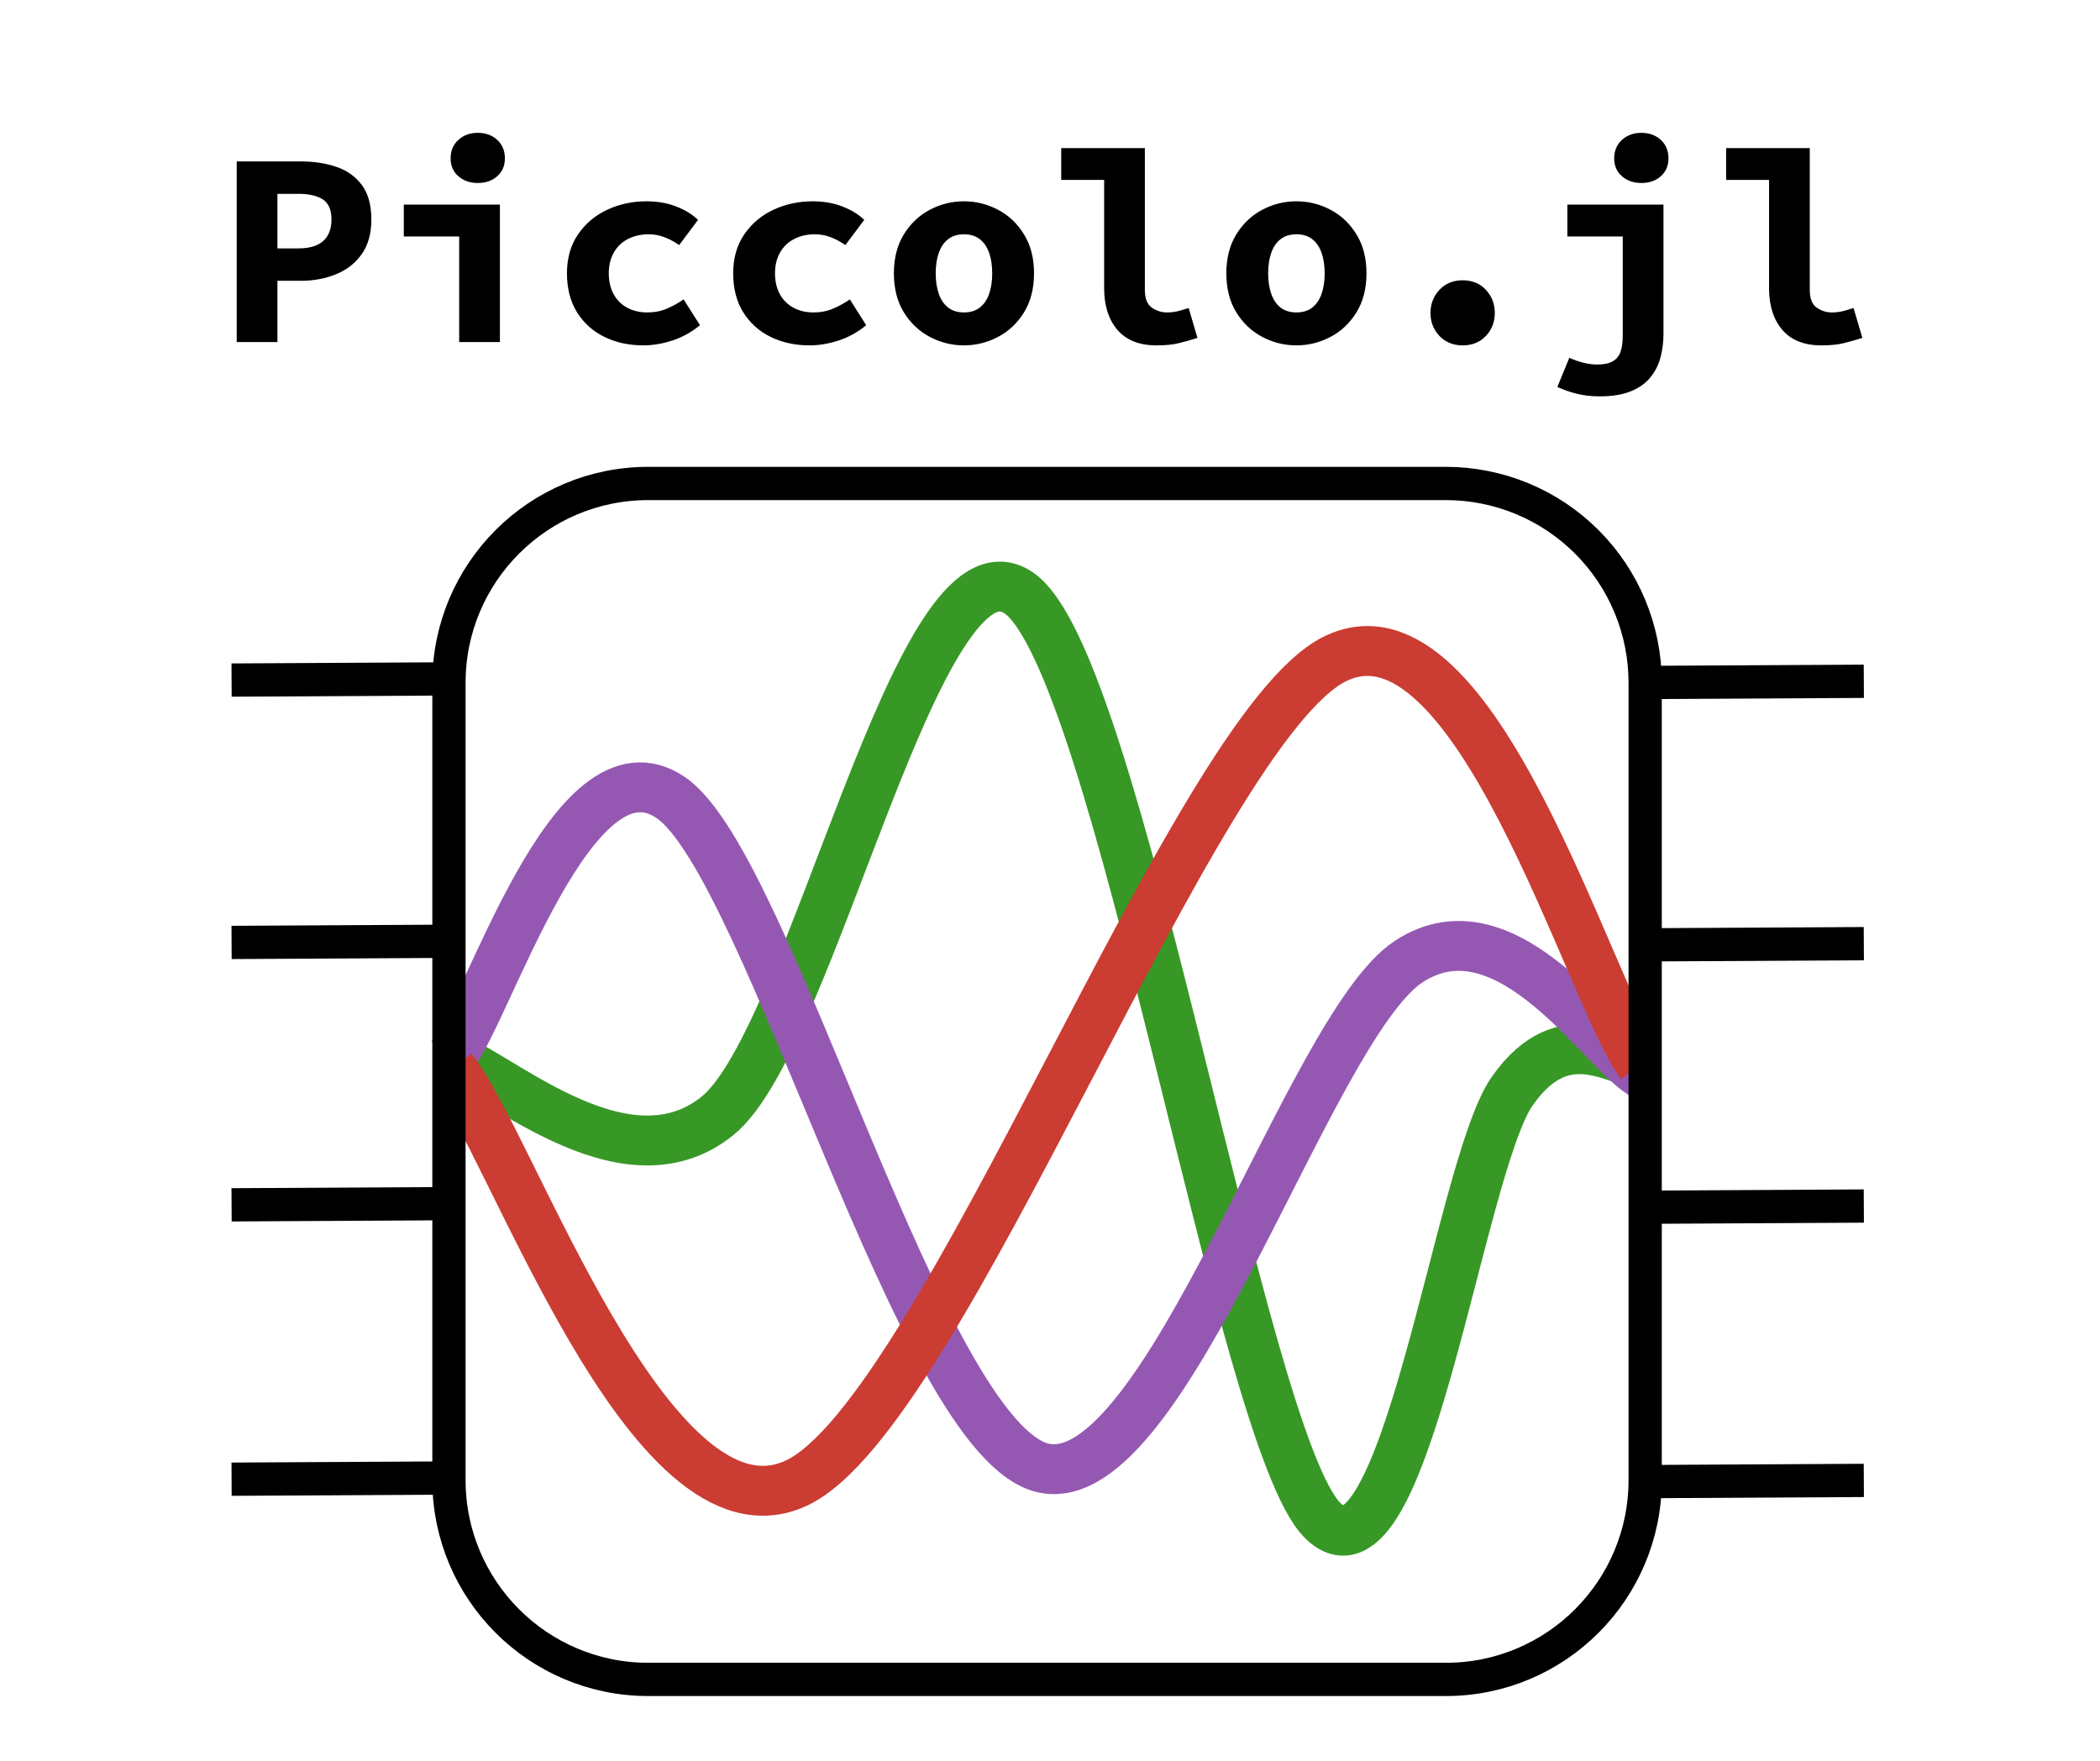
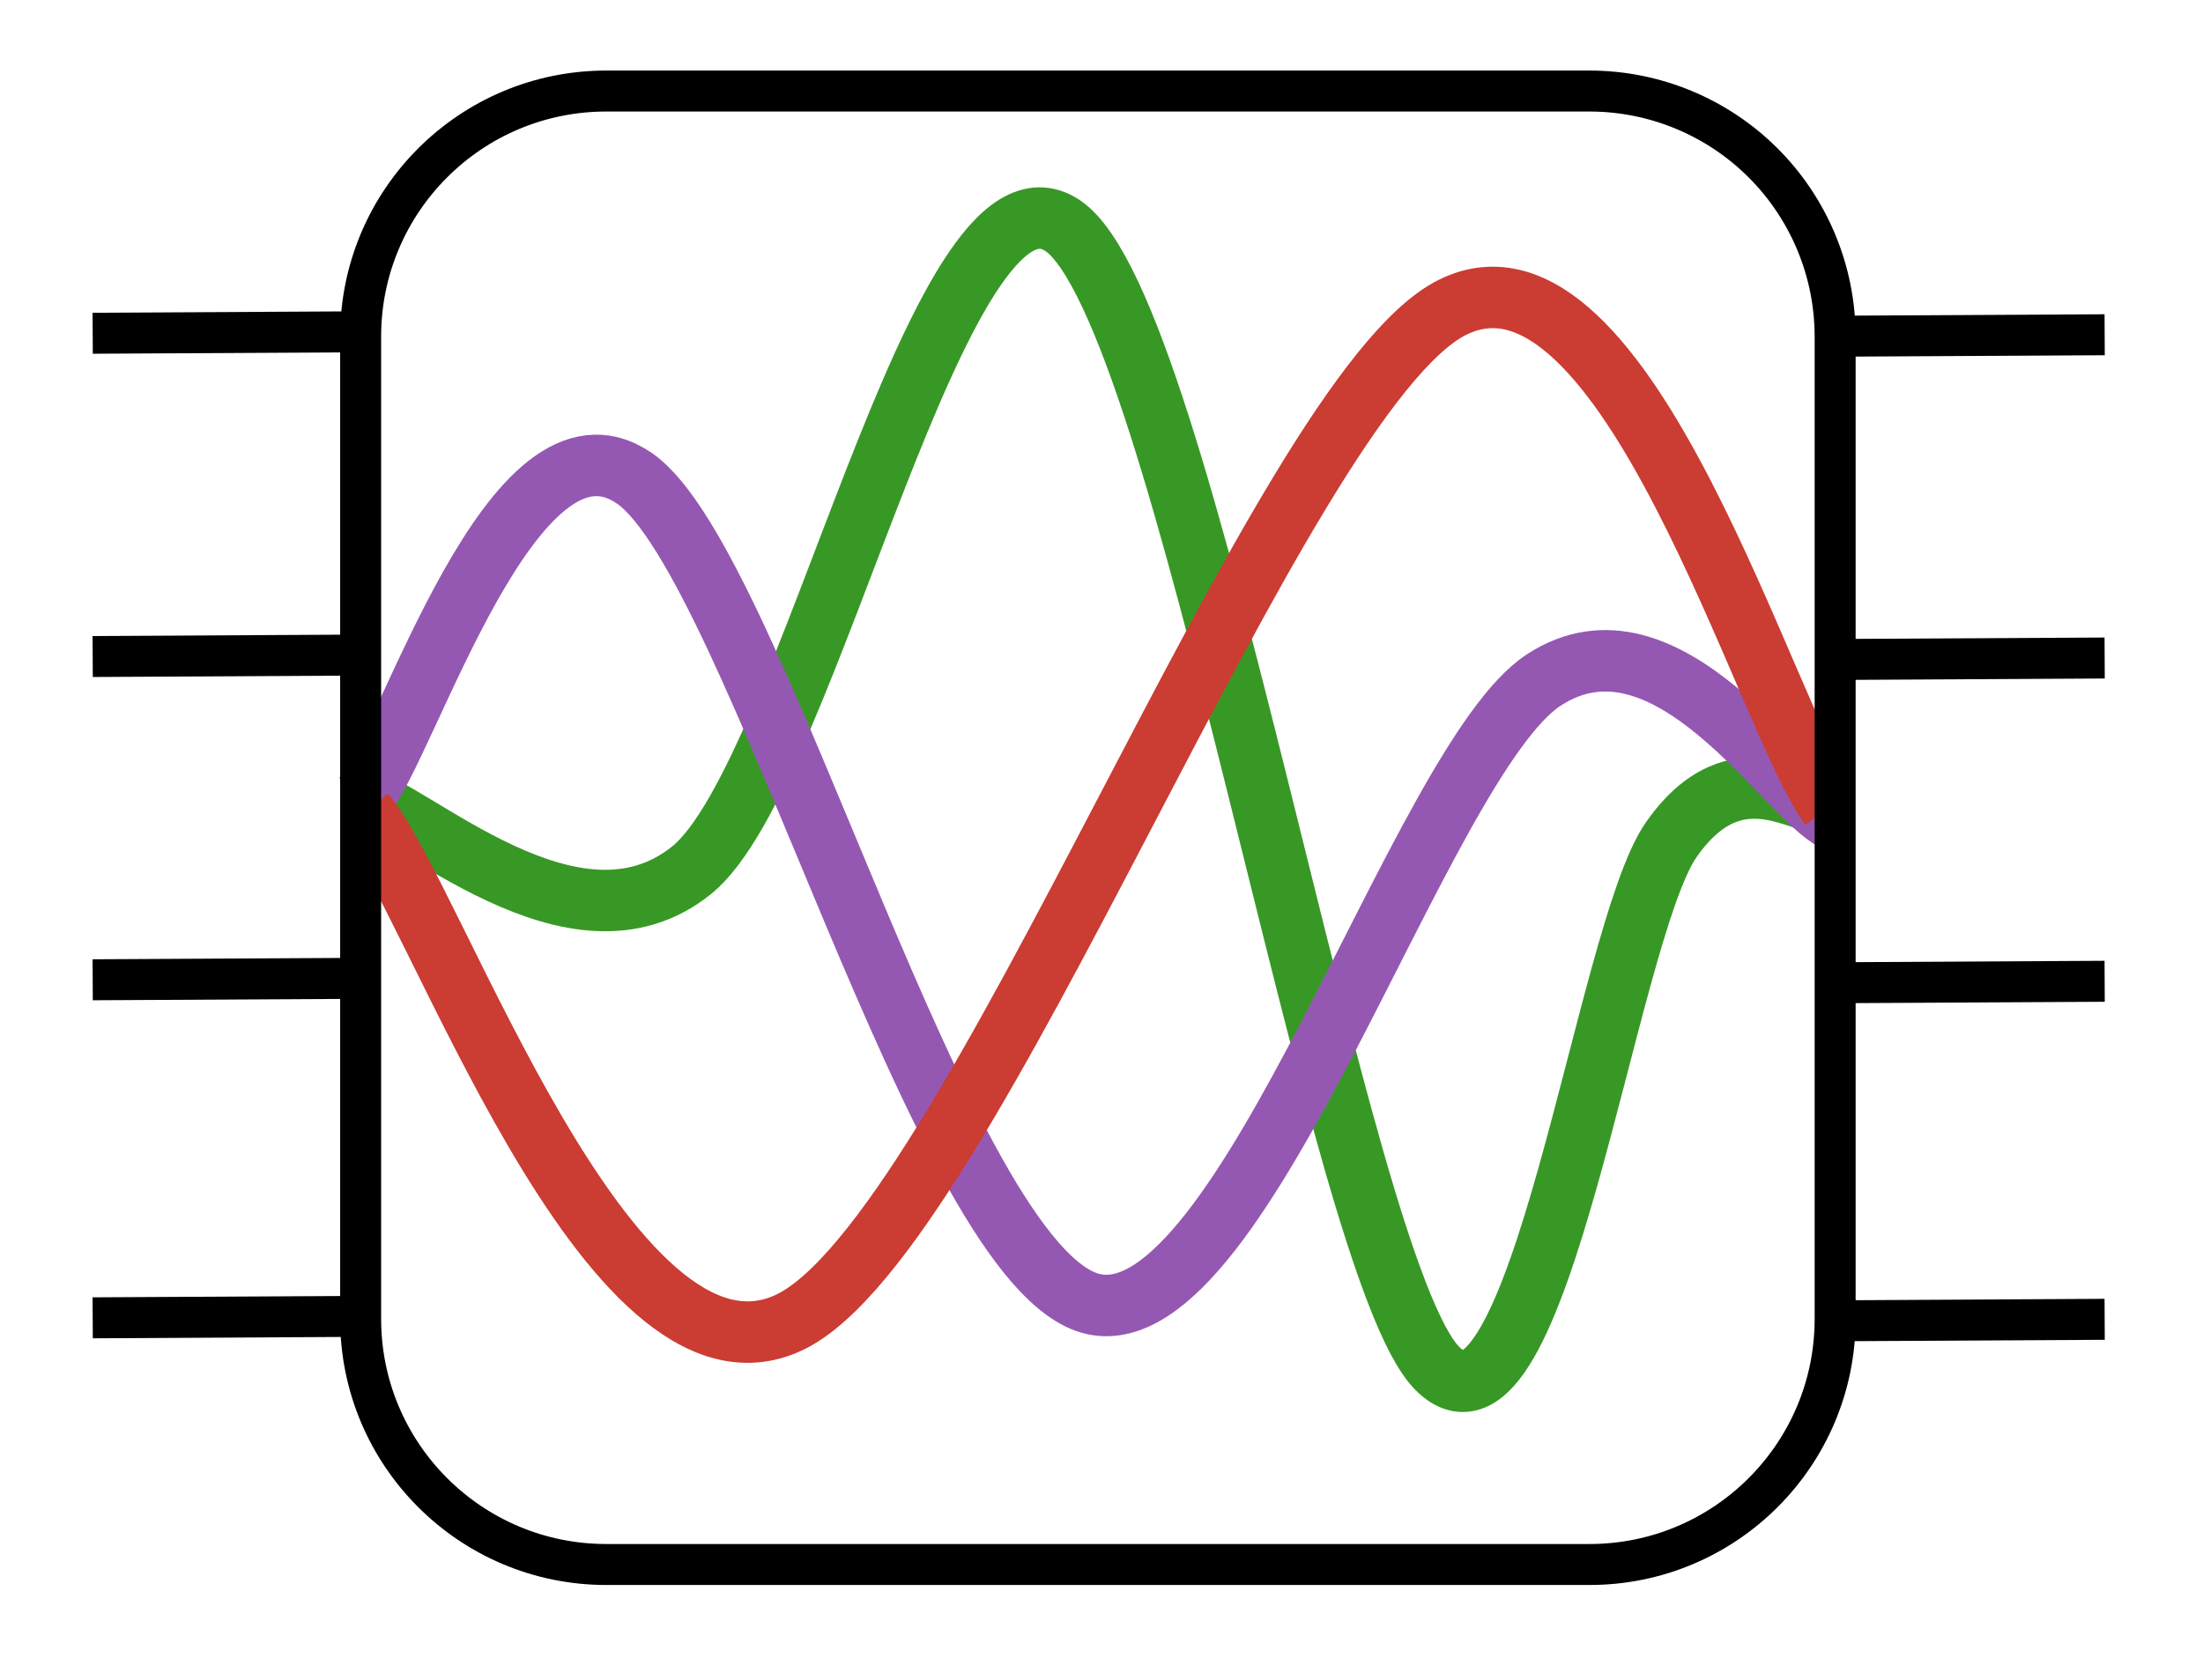
- <svg xmlns="http://www.w3.org/2000/svg" version="1.1" viewBox="0.0 0.0 505.262 423.606" fill="none" stroke="none" stroke-linecap="square" stroke-miterlimit="10">
+ <svg xmlns="http://www.w3.org/2000/svg" version="1.1" viewBox="0.0 0.0 430.01 328.005" fill="none" stroke="none" stroke-linecap="square" stroke-miterlimit="10">
  <clipPath id="p.0">
-     <path d="m0 0l505.262 0l0 423.606l-505.262 0l0 -423.606z" clip-rule="nonzero" />
+     <path d="m0 0l430.01 0l0 328.005l-430.01 0l0 -328.005z" clip-rule="nonzero" />
  </clipPath>
  <g clip-path="url(#p.0)">
-     <path fill="#000000" fill-opacity="0.0" d="m0 0l505.262 0l0 423.606l-505.262 0z" fill-rule="evenodd" />
-     <path fill="#000000" fill-opacity="0.0" d="m55.717 163.591l52.315 -0.283" fill-rule="evenodd" />
-     <path stroke="#000000" stroke-width="8.0" stroke-linejoin="round" stroke-linecap="butt" d="m55.717 163.591l52.315 -0.283" fill-rule="evenodd" />
-     <path fill="#000000" fill-opacity="0.0" d="m55.717 289.822l52.315 -0.283" fill-rule="evenodd" />
-     <path stroke="#000000" stroke-width="8.0" stroke-linejoin="round" stroke-linecap="butt" d="m55.717 289.822l52.315 -0.283" fill-rule="evenodd" />
-     <path fill="#000000" fill-opacity="0.0" d="m55.717 355.822l52.315 -0.283" fill-rule="evenodd" />
-     <path stroke="#000000" stroke-width="8.0" stroke-linejoin="round" stroke-linecap="butt" d="m55.717 355.822l52.315 -0.283" fill-rule="evenodd" />
-     <path fill="#000000" fill-opacity="0.0" d="m28.979 9.283l445.89 0l0 100.189l-445.89 0z" fill-rule="evenodd" />
-     <path fill="#000000" d="m56.955 82.283l0 -43.453l15.391 0q4.734 0 8.562 1.297q3.844 1.297 6.141 4.359q2.297 3.062 2.297 8.328q0 5.078 -2.328 8.344q-2.328 3.266 -6.203 4.828q-3.859 1.562 -8.469 1.562l-5.594 0l0 14.734l-9.797 0zm9.797 -22.531l5.0 0q4.062 0 6.031 -1.797q1.969 -1.797 1.969 -5.141q0 -3.453 -2.031 -4.812q-2.031 -1.375 -5.969 -1.375l-5.0 0l0 13.125zm43.728 22.531l0 -25.391l-13.328 0l0 -7.672l23.125 0l0 33.062l-9.797 0zm4.469 -38.266q-2.797 0 -4.672 -1.625q-1.859 -1.641 -1.859 -4.297q0 -2.734 1.859 -4.438q1.875 -1.703 4.672 -1.703q2.859 0 4.688 1.703q1.844 1.703 1.844 4.438q0 2.656 -1.844 4.297q-1.828 1.625 -4.688 1.625zm39.853 39.062q-5.203 0 -9.375 -2.031q-4.156 -2.031 -6.594 -5.922q-2.422 -3.906 -2.422 -9.375q0 -5.469 2.656 -9.359q2.672 -3.906 7.031 -5.938q4.375 -2.031 9.438 -2.031q3.938 0 7.125 1.234q3.203 1.234 5.281 3.234l-4.531 6.062q-1.938 -1.328 -3.703 -1.953q-1.766 -0.641 -3.641 -0.641q-2.797 0 -5.0 1.141q-2.188 1.125 -3.391 3.266q-1.203 2.125 -1.203 4.984q0 2.859 1.156 5.0q1.172 2.125 3.266 3.266q2.109 1.141 4.844 1.141q2.594 0 4.766 -0.938q2.172 -0.938 3.969 -2.203l3.938 6.203q-2.938 2.469 -6.578 3.672q-3.625 1.188 -7.031 1.188zm39.994 0q-5.203 0 -9.375 -2.031q-4.156 -2.031 -6.594 -5.922q-2.422 -3.906 -2.422 -9.375q0 -5.469 2.656 -9.359q2.672 -3.906 7.031 -5.938q4.375 -2.031 9.438 -2.031q3.938 0 7.125 1.234q3.203 1.234 5.281 3.234l-4.531 6.062q-1.938 -1.328 -3.703 -1.953q-1.766 -0.641 -3.641 -0.641q-2.797 0 -5.0 1.141q-2.188 1.125 -3.391 3.266q-1.203 2.125 -1.203 4.984q0 2.859 1.156 5.0q1.172 2.125 3.266 3.266q2.109 1.141 4.844 1.141q2.594 0 4.766 -0.938q2.172 -0.938 3.969 -2.203l3.938 6.203q-2.938 2.469 -6.578 3.672q-3.625 1.188 -7.031 1.188zm37.134 0q-4.328 0 -8.203 -2.031q-3.859 -2.031 -6.266 -5.922q-2.391 -3.906 -2.391 -9.375q0 -5.469 2.391 -9.359q2.406 -3.906 6.266 -5.938q3.875 -2.031 8.203 -2.031q4.328 0 8.188 2.031q3.875 2.031 6.266 5.938q2.406 3.891 2.406 9.359q0 5.469 -2.406 9.375q-2.391 3.891 -6.266 5.922q-3.859 2.031 -8.188 2.031zm0 -7.922q2.266 0 3.766 -1.141q1.5 -1.141 2.266 -3.266q0.766 -2.141 0.766 -5.0q0 -2.859 -0.766 -4.984q-0.766 -2.141 -2.266 -3.266q-1.5 -1.141 -3.766 -1.141q-2.266 0 -3.766 1.141q-1.5 1.125 -2.266 3.266q-0.766 2.125 -0.766 4.984q0 2.859 0.766 5.0q0.766 2.125 2.266 3.266q1.5 1.141 3.766 1.141zm46.322 7.922q-6.203 0 -9.406 -3.734q-3.188 -3.734 -3.188 -10.0l0 -26.062l-10.328 0l0 -7.656l20.125 0l0 34.125q0 3.062 1.656 4.234q1.672 1.172 3.672 1.172q1.203 0 2.438 -0.266q1.234 -0.281 2.766 -0.812l2.125 7.203q-2.531 0.797 -4.625 1.297q-2.094 0.5 -5.234 0.5zm33.666 0q-4.328 0 -8.203 -2.031q-3.859 -2.031 -6.266 -5.922q-2.391 -3.906 -2.391 -9.375q0 -5.469 2.391 -9.359q2.406 -3.906 6.266 -5.938q3.875 -2.031 8.203 -2.031q4.328 0 8.188 2.031q3.875 2.031 6.266 5.938q2.406 3.891 2.406 9.359q0 5.469 -2.406 9.375q-2.391 3.891 -6.266 5.922q-3.859 2.031 -8.188 2.031zm0 -7.922q2.266 0 3.766 -1.141q1.5 -1.141 2.266 -3.266q0.766 -2.141 0.766 -5.0q0 -2.859 -0.766 -4.984q-0.766 -2.141 -2.266 -3.266q-1.5 -1.141 -3.766 -1.141q-2.266 0 -3.766 1.141q-1.5 1.125 -2.266 3.266q-0.766 2.125 -0.766 4.984q0 2.859 0.766 5.0q0.766 2.125 2.266 3.266q1.5 1.141 3.766 1.141zm39.994 7.922q-3.406 0 -5.578 -2.266q-2.156 -2.266 -2.156 -5.531q0 -3.266 2.156 -5.562q2.172 -2.297 5.578 -2.297q3.469 0 5.594 2.297q2.141 2.297 2.141 5.562q0 3.266 -2.141 5.531q-2.125 2.266 -5.594 2.266zm32.994 12.266q-3.062 0 -5.562 -0.641q-2.5 -0.625 -4.641 -1.625l2.875 -7.0q2.0 0.875 3.625 1.234q1.641 0.375 3.094 0.375q2.406 0 3.734 -0.781q1.344 -0.766 1.875 -2.297q0.531 -1.531 0.531 -3.922l0 -23.797l-13.328 0l0 -7.672l23.125 0l0 31.062q0 3.062 -0.734 5.766q-0.734 2.703 -2.469 4.797q-1.734 2.109 -4.703 3.297q-2.953 1.203 -7.422 1.203zm10.0 -51.328q-2.797 0 -4.672 -1.625q-1.859 -1.641 -1.859 -4.297q0 -2.734 1.859 -4.438q1.875 -1.703 4.672 -1.703q2.859 0 4.688 1.703q1.844 1.703 1.844 4.438q0 2.656 -1.844 4.297q-1.828 1.625 -4.688 1.625zm43.322 39.062q-6.203 0 -9.406 -3.734q-3.188 -3.734 -3.188 -10.0l0 -26.062l-10.328 0l0 -7.656l20.125 0l0 34.125q0 3.062 1.656 4.234q1.672 1.172 3.672 1.172q1.203 0 2.438 -0.266q1.234 -0.281 2.766 -0.812l2.125 7.203q-2.531 0.797 -4.625 1.297q-2.094 0.5 -5.234 0.5z" fill-rule="nonzero" />
-     <path fill="#000000" fill-opacity="0.0" d="m55.717 226.706l52.315 -0.283" fill-rule="evenodd" />
-     <path stroke="#000000" stroke-width="8.0" stroke-linejoin="round" stroke-linecap="butt" d="m55.717 226.706l52.315 -0.283" fill-rule="evenodd" />
-     <path fill="#000000" fill-opacity="0.0" d="m107.039 253.871c10.933 2.425 42.597 33.1 65.596 14.549c22.999 -18.551 48.141 -142.067 72.396 -125.856c24.255 16.212 53.336 203.14 73.136 223.126c19.801 19.986 32.826 -84.843 45.667 -103.21c12.84 -18.367 26.146 -5.829 31.375 -6.995" fill-rule="evenodd" />
-     <path stroke="#389826" stroke-width="12.0" stroke-linejoin="round" stroke-linecap="butt" d="m107.039 253.871c10.933 2.425 42.597 33.1 65.596 14.549c22.999 -18.551 48.141 -142.067 72.396 -125.856c24.255 16.212 53.336 203.14 73.136 223.126c19.801 19.986 32.826 -84.843 45.667 -103.21c12.84 -18.367 26.146 -5.829 31.375 -6.995" fill-rule="evenodd" />
-     <path fill="#000000" fill-opacity="0.0" d="m108.407 254.313c8.849 -10.395 29.317 -78.844 53.092 -62.373c23.775 16.471 59.983 154.64 89.559 161.199c29.577 6.559 63.785 -106.107 87.9 -121.845c24.115 -15.738 47.325 22.848 56.79 27.417" fill-rule="evenodd" />
-     <path stroke="#9558b2" stroke-width="12.0" stroke-linejoin="round" stroke-linecap="butt" d="m108.407 254.313c8.849 -10.395 29.317 -78.844 53.092 -62.373c23.775 16.471 59.983 154.64 89.559 161.199c29.577 6.559 63.785 -106.107 87.9 -121.845c24.115 -15.738 47.325 22.848 56.79 27.417" fill-rule="evenodd" />
-     <path fill="#000000" fill-opacity="0.0" d="m396.123 164.167l52.315 -0.283" fill-rule="evenodd" />
-     <path stroke="#000000" stroke-width="8.0" stroke-linejoin="round" stroke-linecap="butt" d="m396.123 164.167l52.315 -0.283" fill-rule="evenodd" />
-     <path fill="#000000" fill-opacity="0.0" d="m108.78 257.283c13.798 16.583 47.397 115.955 82.79 99.496c35.393 -16.459 95.694 -181.45 129.57 -198.252c33.876 -16.802 61.404 81.201 73.685 97.441" fill-rule="evenodd" />
-     <path stroke="#cb3c33" stroke-width="12.0" stroke-linejoin="round" stroke-linecap="butt" d="m108.78 257.283c13.798 16.583 47.397 115.955 82.79 99.496c35.393 -16.459 95.694 -181.45 129.57 -198.252c33.876 -16.802 61.404 81.201 73.685 97.441" fill-rule="evenodd" />
-     <path fill="#000000" fill-opacity="0.0" d="m396.123 290.398l52.315 -0.283" fill-rule="evenodd" />
-     <path stroke="#000000" stroke-width="8.0" stroke-linejoin="round" stroke-linecap="butt" d="m396.123 290.398l52.315 -0.283" fill-rule="evenodd" />
-     <path fill="#000000" fill-opacity="0.0" d="m396.123 356.398l52.315 -0.283" fill-rule="evenodd" />
-     <path stroke="#000000" stroke-width="8.0" stroke-linejoin="round" stroke-linecap="butt" d="m396.123 356.398l52.315 -0.283" fill-rule="evenodd" />
-     <path fill="#000000" fill-opacity="0.0" d="m396.123 227.282l52.315 -0.283" fill-rule="evenodd" />
-     <path stroke="#000000" stroke-width="8.0" stroke-linejoin="round" stroke-linecap="butt" d="m396.123 227.282l52.315 -0.283" fill-rule="evenodd" />
-     <path fill="#000000" fill-opacity="0.0" d="m108.018 164.248l0 0c0 -26.481 21.467 -47.948 47.948 -47.948l191.914 0l0 0c12.717 0 24.913 5.052 33.905 14.044c8.992 8.992 14.044 21.188 14.044 33.905l0 191.788c0 26.481 -21.467 47.948 -47.948 47.948l-191.914 0c-26.481 0 -47.948 -21.467 -47.948 -47.948z" fill-rule="evenodd" />
-     <path stroke="#000000" stroke-width="8.0" stroke-linejoin="round" stroke-linecap="butt" d="m108.018 164.248l0 0c0 -26.481 21.467 -47.948 47.948 -47.948l191.914 0l0 0c12.717 0 24.913 5.052 33.905 14.044c8.992 8.992 14.044 21.188 14.044 33.905l0 191.788c0 26.481 -21.467 47.948 -47.948 47.948l-191.914 0c-26.481 0 -47.948 -21.467 -47.948 -47.948z" fill-rule="evenodd" />
+     <path fill="#000000" fill-opacity="0.0" d="m0 0l430.01 0l0 328.005l-430.01 0z" fill-rule="evenodd" />
+     <path fill="#000000" fill-opacity="0.0" d="m18.092 65.066l52.315 -0.283" fill-rule="evenodd" />
+     <path stroke="#000000" stroke-width="8.0" stroke-linejoin="round" stroke-linecap="butt" d="m18.092 65.066l52.315 -0.283" fill-rule="evenodd" />
+     <path fill="#000000" fill-opacity="0.0" d="m18.092 191.297l52.315 -0.283" fill-rule="evenodd" />
+     <path stroke="#000000" stroke-width="8.0" stroke-linejoin="round" stroke-linecap="butt" d="m18.092 191.297l52.315 -0.283" fill-rule="evenodd" />
+     <path fill="#000000" fill-opacity="0.0" d="m18.092 257.297l52.315 -0.283" fill-rule="evenodd" />
+     <path stroke="#000000" stroke-width="8.0" stroke-linejoin="round" stroke-linecap="butt" d="m18.092 257.297l52.315 -0.283" fill-rule="evenodd" />
+     <path fill="#000000" fill-opacity="0.0" d="m18.092 128.181l52.315 -0.283" fill-rule="evenodd" />
+     <path stroke="#000000" stroke-width="8.0" stroke-linejoin="round" stroke-linecap="butt" d="m18.092 128.181l52.315 -0.283" fill-rule="evenodd" />
+     <path fill="#000000" fill-opacity="0.0" d="m69.415 155.346c10.933 2.425 42.597 33.1 65.596 14.549c22.999 -18.551 48.141 -142.067 72.396 -125.856c24.255 16.212 53.336 203.14 73.136 223.126c19.801 19.986 32.826 -84.843 45.667 -103.21c12.84 -18.367 26.146 -5.829 31.375 -6.995" fill-rule="evenodd" />
+     <path stroke="#389826" stroke-width="12.0" stroke-linejoin="round" stroke-linecap="butt" d="m69.415 155.346c10.933 2.425 42.597 33.1 65.596 14.549c22.999 -18.551 48.141 -142.067 72.396 -125.856c24.255 16.212 53.336 203.14 73.136 223.126c19.801 19.986 32.826 -84.843 45.667 -103.21c12.84 -18.367 26.146 -5.829 31.375 -6.995" fill-rule="evenodd" />
+     <path fill="#000000" fill-opacity="0.0" d="m70.782 155.788c8.849 -10.395 29.317 -78.844 53.092 -62.373c23.775 16.471 59.983 154.64 89.559 161.199c29.577 6.559 63.785 -106.107 87.9 -121.845c24.115 -15.738 47.325 22.848 56.79 27.417" fill-rule="evenodd" />
+     <path stroke="#9558b2" stroke-width="12.0" stroke-linejoin="round" stroke-linecap="butt" d="m70.782 155.788c8.849 -10.395 29.317 -78.844 53.092 -62.373c23.775 16.471 59.983 154.64 89.559 161.199c29.577 6.559 63.785 -106.107 87.9 -121.845c24.115 -15.738 47.325 22.848 56.79 27.417" fill-rule="evenodd" />
+     <path fill="#000000" fill-opacity="0.0" d="m358.499 65.642l52.315 -0.283" fill-rule="evenodd" />
+     <path stroke="#000000" stroke-width="8.0" stroke-linejoin="round" stroke-linecap="butt" d="m358.499 65.642l52.315 -0.283" fill-rule="evenodd" />
+     <path fill="#000000" fill-opacity="0.0" d="m71.155 158.758c13.798 16.583 47.397 115.955 82.79 99.496c35.393 -16.459 95.694 -181.45 129.57 -198.252c33.876 -16.802 61.404 81.201 73.685 97.441" fill-rule="evenodd" />
+     <path stroke="#cb3c33" stroke-width="12.0" stroke-linejoin="round" stroke-linecap="butt" d="m71.155 158.758c13.798 16.583 47.397 115.955 82.79 99.496c35.393 -16.459 95.694 -181.45 129.57 -198.252c33.876 -16.802 61.404 81.201 73.685 97.441" fill-rule="evenodd" />
+     <path fill="#000000" fill-opacity="0.0" d="m358.499 191.873l52.315 -0.283" fill-rule="evenodd" />
+     <path stroke="#000000" stroke-width="8.0" stroke-linejoin="round" stroke-linecap="butt" d="m358.499 191.873l52.315 -0.283" fill-rule="evenodd" />
+     <path fill="#000000" fill-opacity="0.0" d="m358.499 257.873l52.315 -0.283" fill-rule="evenodd" />
+     <path stroke="#000000" stroke-width="8.0" stroke-linejoin="round" stroke-linecap="butt" d="m358.499 257.873l52.315 -0.283" fill-rule="evenodd" />
+     <path fill="#000000" fill-opacity="0.0" d="m358.499 128.757l52.315 -0.283" fill-rule="evenodd" />
+     <path stroke="#000000" stroke-width="8.0" stroke-linejoin="round" stroke-linecap="butt" d="m358.499 128.757l52.315 -0.283" fill-rule="evenodd" />
+     <path fill="#000000" fill-opacity="0.0" d="m70.394 65.723l0 0c0 -26.481 21.467 -47.948 47.948 -47.948l191.914 0l0 0c12.717 0 24.913 5.052 33.905 14.044c8.992 8.992 14.044 21.188 14.044 33.905l0 191.788c0 26.481 -21.467 47.948 -47.948 47.948l-191.914 0c-26.481 0 -47.948 -21.467 -47.948 -47.948z" fill-rule="evenodd" />
+     <path stroke="#000000" stroke-width="8.0" stroke-linejoin="round" stroke-linecap="butt" d="m70.394 65.723l0 0c0 -26.481 21.467 -47.948 47.948 -47.948l191.914 0l0 0c12.717 0 24.913 5.052 33.905 14.044c8.992 8.992 14.044 21.188 14.044 33.905l0 191.788c0 26.481 -21.467 47.948 -47.948 47.948l-191.914 0c-26.481 0 -47.948 -21.467 -47.948 -47.948z" fill-rule="evenodd" />
  </g>
</svg>
